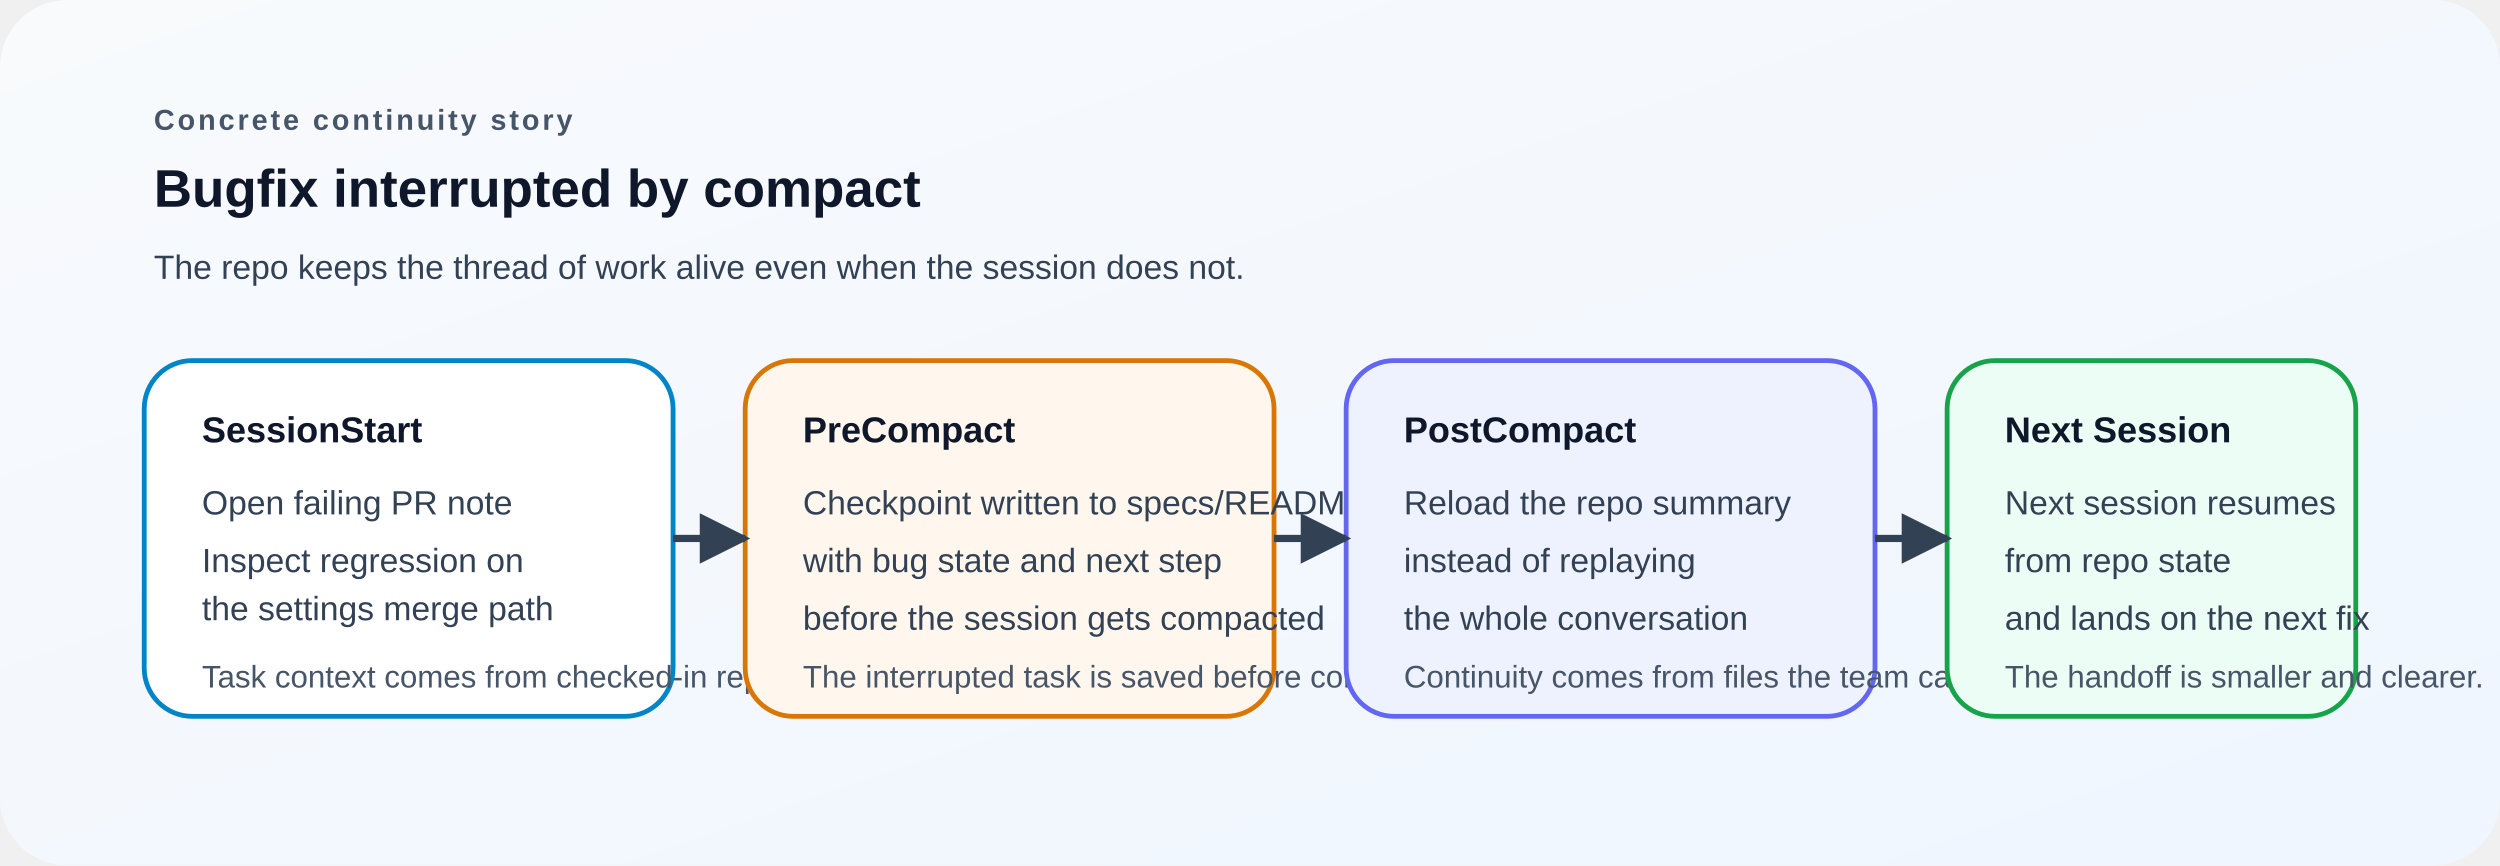
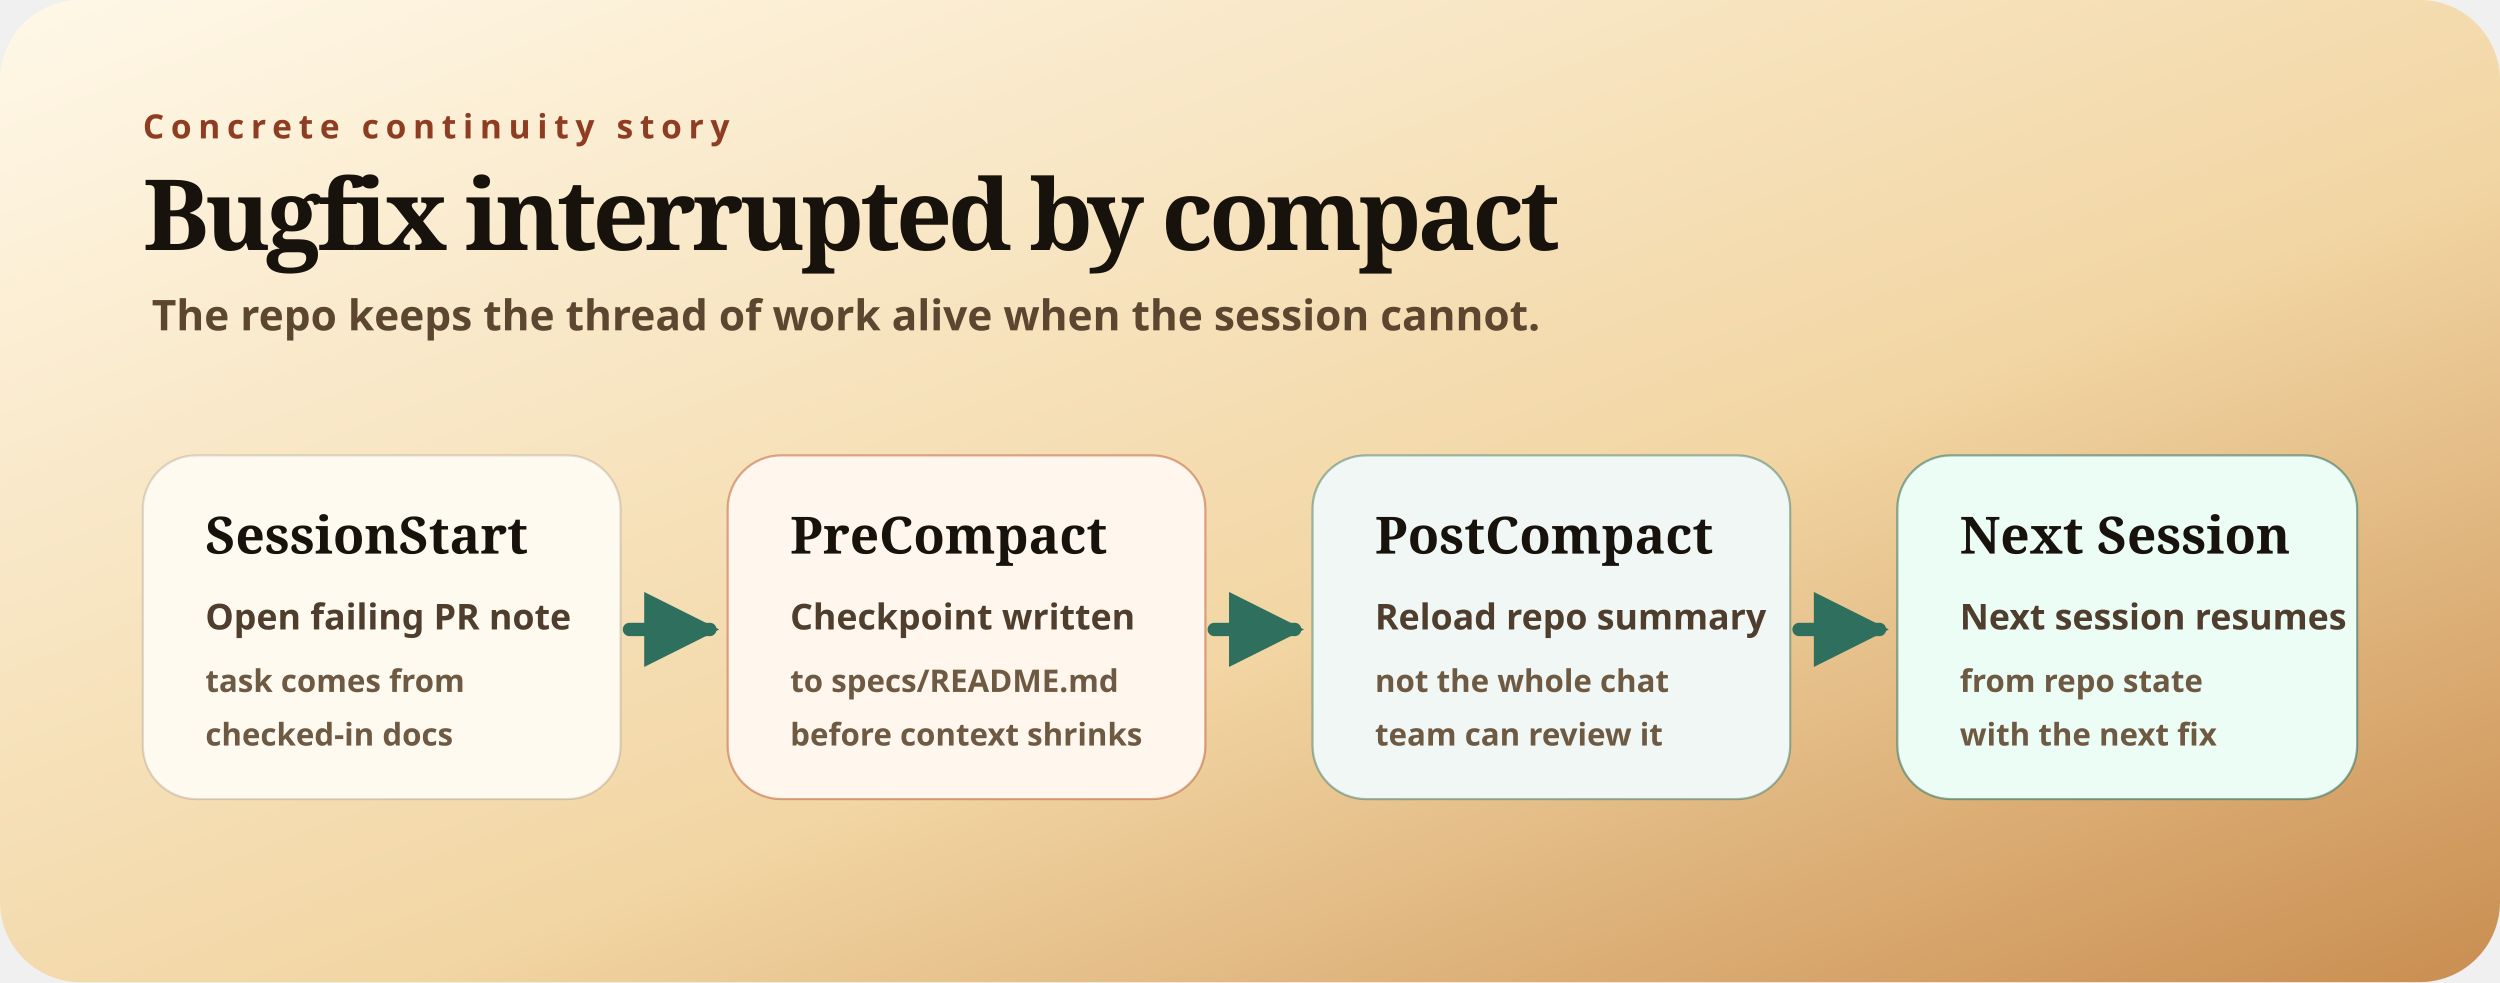
- <svg xmlns="http://www.w3.org/2000/svg" viewBox="0 0 1040 360" role="img" aria-labelledby="title desc">
+ <svg xmlns="http://www.w3.org/2000/svg" width="1120" height="440" viewBox="0 0 1120 440" role="img" aria-labelledby="title desc">
  <defs>
-     <linearGradient id="bg" x1="0" x2="1" y1="0" y2="1">
-       <stop offset="0%" stop-color="#f8fafc" />
-       <stop offset="100%" stop-color="#eff6ff" />
+     <linearGradient id="paper" x1="0" y1="0" x2="1" y2="1">
+       <stop offset="0%" stop-color="#fff8e8" />
+       <stop offset="58%" stop-color="#f2d6a4" />
+       <stop offset="100%" stop-color="#c98d50" />
    </linearGradient>
-     <marker id="arrow" viewBox="0 0 10 10" refX="9" refY="5" markerWidth="7" markerHeight="7" orient="auto-start-reverse">
-       <path d="M 0 0 L 10 5 L 0 10 z" fill="#334155" />
+     <linearGradient id="ink" x1="0" y1="0" x2="1" y2="1">
+       <stop offset="0%" stop-color="#203a33" />
+       <stop offset="100%" stop-color="#101820" />
+     </linearGradient>
+     <linearGradient id="heat" x1="0" y1="0" x2="1" y2="0">
+       <stop offset="0%" stop-color="#b54720" />
+       <stop offset="48%" stop-color="#e6a92f" />
+       <stop offset="100%" stop-color="#2f6f5e" />
+     </linearGradient>
+     <filter id="soft" x="-10%" y="-10%" width="120%" height="130%">
+       <feDropShadow dx="0" dy="16" stdDeviation="16" flood-color="#3a2410" flood-opacity=".18" />
+     </filter>
+     <marker id="arrow" viewBox="0 0 10 10" refX="8" refY="5" markerWidth="7" markerHeight="7" orient="auto-start-reverse">
+       <path d="M 1 1 L 9 5 L 1 9 z" fill="#2f6f5e" />
    </marker>
-     <style>
-       .eyebrow { font: 700 12px Arial, sans-serif; letter-spacing: 1.2px; text-transform: uppercase; fill: #475569; }
-       .title { font: 700 22px Arial, sans-serif; fill: #0f172a; }
-       .body { font: 14px Arial, sans-serif; fill: #334155; }
-       .small { font: 13px Arial, sans-serif; fill: #475569; }
-       .phase { font: 700 15px Arial, sans-serif; fill: #0f172a; }
-     </style>
  </defs>
-   <rect width="1040" height="360" rx="28" fill="url(#bg)" />
-   <text class="eyebrow" x="64" y="54">Concrete continuity story</text>
-   <text class="title" x="64" y="86">Bugfix interrupted by compact</text>
-   <text class="body" x="64" y="116">The repo keeps the thread of work alive even when the session does not.</text>
-   <rect x="60" y="150" width="220" height="148" rx="20" fill="#ffffff" stroke="#0284c7" stroke-width="2" />
-   <text class="phase" x="84" y="184">SessionStart</text>
-   <text class="body" x="84" y="214">Open failing PR note</text>
-   <text class="body" x="84" y="238">Inspect regression on</text>
-   <text class="body" x="84" y="258">the settings merge path</text>
-   <text class="small" x="84" y="286">Task context comes from checked-in repo docs.</text>
-   <rect x="310" y="150" width="220" height="148" rx="20" fill="#fff7ed" stroke="#d97706" stroke-width="2" />
-   <text class="phase" x="334" y="184">PreCompact</text>
-   <text class="body" x="334" y="214">Checkpoint written to specs/README.md</text>
-   <text class="body" x="334" y="238">with bug state and next step</text>
-   <text class="body" x="334" y="262">before the session gets compacted</text>
-   <text class="small" x="334" y="286">The interrupted task is saved before context shrinks.</text>
-   <rect x="560" y="150" width="220" height="148" rx="20" fill="#eef2ff" stroke="#6366f1" stroke-width="2" />
-   <text class="phase" x="584" y="184">PostCompact</text>
-   <text class="body" x="584" y="214">Reload the repo summary</text>
-   <text class="body" x="584" y="238">instead of replaying</text>
-   <text class="body" x="584" y="262">the whole conversation</text>
-   <text class="small" x="584" y="286">Continuity comes from files the team can review.</text>
-   <rect x="810" y="150" width="170" height="148" rx="20" fill="#ecfdf5" stroke="#16a34a" stroke-width="2" />
-   <text class="phase" x="834" y="184">Next Session</text>
-   <text class="body" x="834" y="214">Next session resumes</text>
-   <text class="body" x="834" y="238">from repo state</text>
-   <text class="body" x="834" y="262">and lands on the next fix</text>
-   <text class="small" x="834" y="286">The handoff is smaller and clearer.</text>
-   <path d="M280 224 H310" fill="none" stroke="#334155" stroke-width="3" marker-end="url(#arrow)" />
-   <path d="M530 224 H560" fill="none" stroke="#334155" stroke-width="3" marker-end="url(#arrow)" />
-   <path d="M780 224 H810" fill="none" stroke="#334155" stroke-width="3" marker-end="url(#arrow)" />
+   <style>
+     .eyebrow { font: 800 15px Aptos, Segoe UI, sans-serif; letter-spacing: 3px; text-transform: uppercase; fill: #8f3d22; }
+     .headline { font: 800 44px Georgia, serif; letter-spacing: -1.8px; fill: #17120b; }
+     .subhead { font: 600 19px Aptos, Segoe UI, sans-serif; fill: #5d4630; }
+     .card-title { font: 800 23px Georgia, serif; fill: #17120b; }
+     .card-title-light { font: 800 23px Georgia, serif; fill: #fff8e8; }
+     .label { font: 800 13px Aptos, Segoe UI, sans-serif; letter-spacing: 2px; text-transform: uppercase; fill: #8f3d22; }
+     .body { font: 600 16px Aptos, Segoe UI, sans-serif; fill: #4f3e2d; }
+     .body-light { font: 600 16px Aptos, Segoe UI, sans-serif; fill: #efe2c8; }
+     .small { font: 600 14px Aptos, Segoe UI, sans-serif; fill: #6e5943; }
+     .small-light { font: 600 14px Aptos, Segoe UI, sans-serif; fill: #d8c7a8; }
+   </style>
+   <rect width="1120" height="440" rx="36" fill="url(#paper)" />
+   <text class="eyebrow" x="64" y="62">Concrete continuity story</text>
+   <text class="headline" x="64" y="112">Bugfix interrupted by compact</text>
+   <text class="subhead" x="68" y="148">The repo keeps the thread of work alive when the session cannot.</text>
+   <rect x="64" y="204" width="214" height="154" rx="24" fill="#fffaf0" stroke="#17120b" stroke-opacity=".14" />
+   <text class="card-title" x="92" y="248">SessionStart</text>
+   <text class="body" x="92" y="282">Open failing PR note</text>
+   <text class="small" x="92" y="310">task comes from</text>
+   <text class="small" x="92" y="334">checked-in docs</text>
+   <rect x="326" y="204" width="214" height="154" rx="24" fill="#fff7ed" stroke="#b54720" stroke-opacity=".45" />
+   <text class="card-title" x="354" y="248">PreCompact</text>
+   <text class="body" x="354" y="282">Checkpoint written</text>
+   <text class="small" x="354" y="310">to specs/README.md</text>
+   <text class="small" x="354" y="334">before context shrinks</text>
+   <rect x="588" y="204" width="214" height="154" rx="24" fill="#f0f7f4" stroke="#2f6f5e" stroke-opacity=".45" />
+   <text class="card-title" x="616" y="248">PostCompact</text>
+   <text class="body" x="616" y="282">Reload repo summary</text>
+   <text class="small" x="616" y="310">not the whole chat</text>
+   <text class="small" x="616" y="334">team can review it</text>
+   <rect x="850" y="204" width="206" height="154" rx="24" fill="#ecfdf5" stroke="#2f6f5e" stroke-opacity=".55" />
+   <text class="card-title" x="878" y="248">Next Session</text>
+   <text class="body" x="878" y="282">Next session resumes</text>
+   <text class="small" x="878" y="310">from repo state</text>
+   <text class="small" x="878" y="334">with the next fix</text>
+   <line x1="282" y1="282" x2="318" y2="282" stroke="#2f6f5e" stroke-width="6" stroke-linecap="round" marker-end="url(#arrow)" />
+   <line x1="544" y1="282" x2="580" y2="282" stroke="#2f6f5e" stroke-width="6" stroke-linecap="round" marker-end="url(#arrow)" />
+   <line x1="806" y1="282" x2="842" y2="282" stroke="#2f6f5e" stroke-width="6" stroke-linecap="round" marker-end="url(#arrow)" />
</svg>
